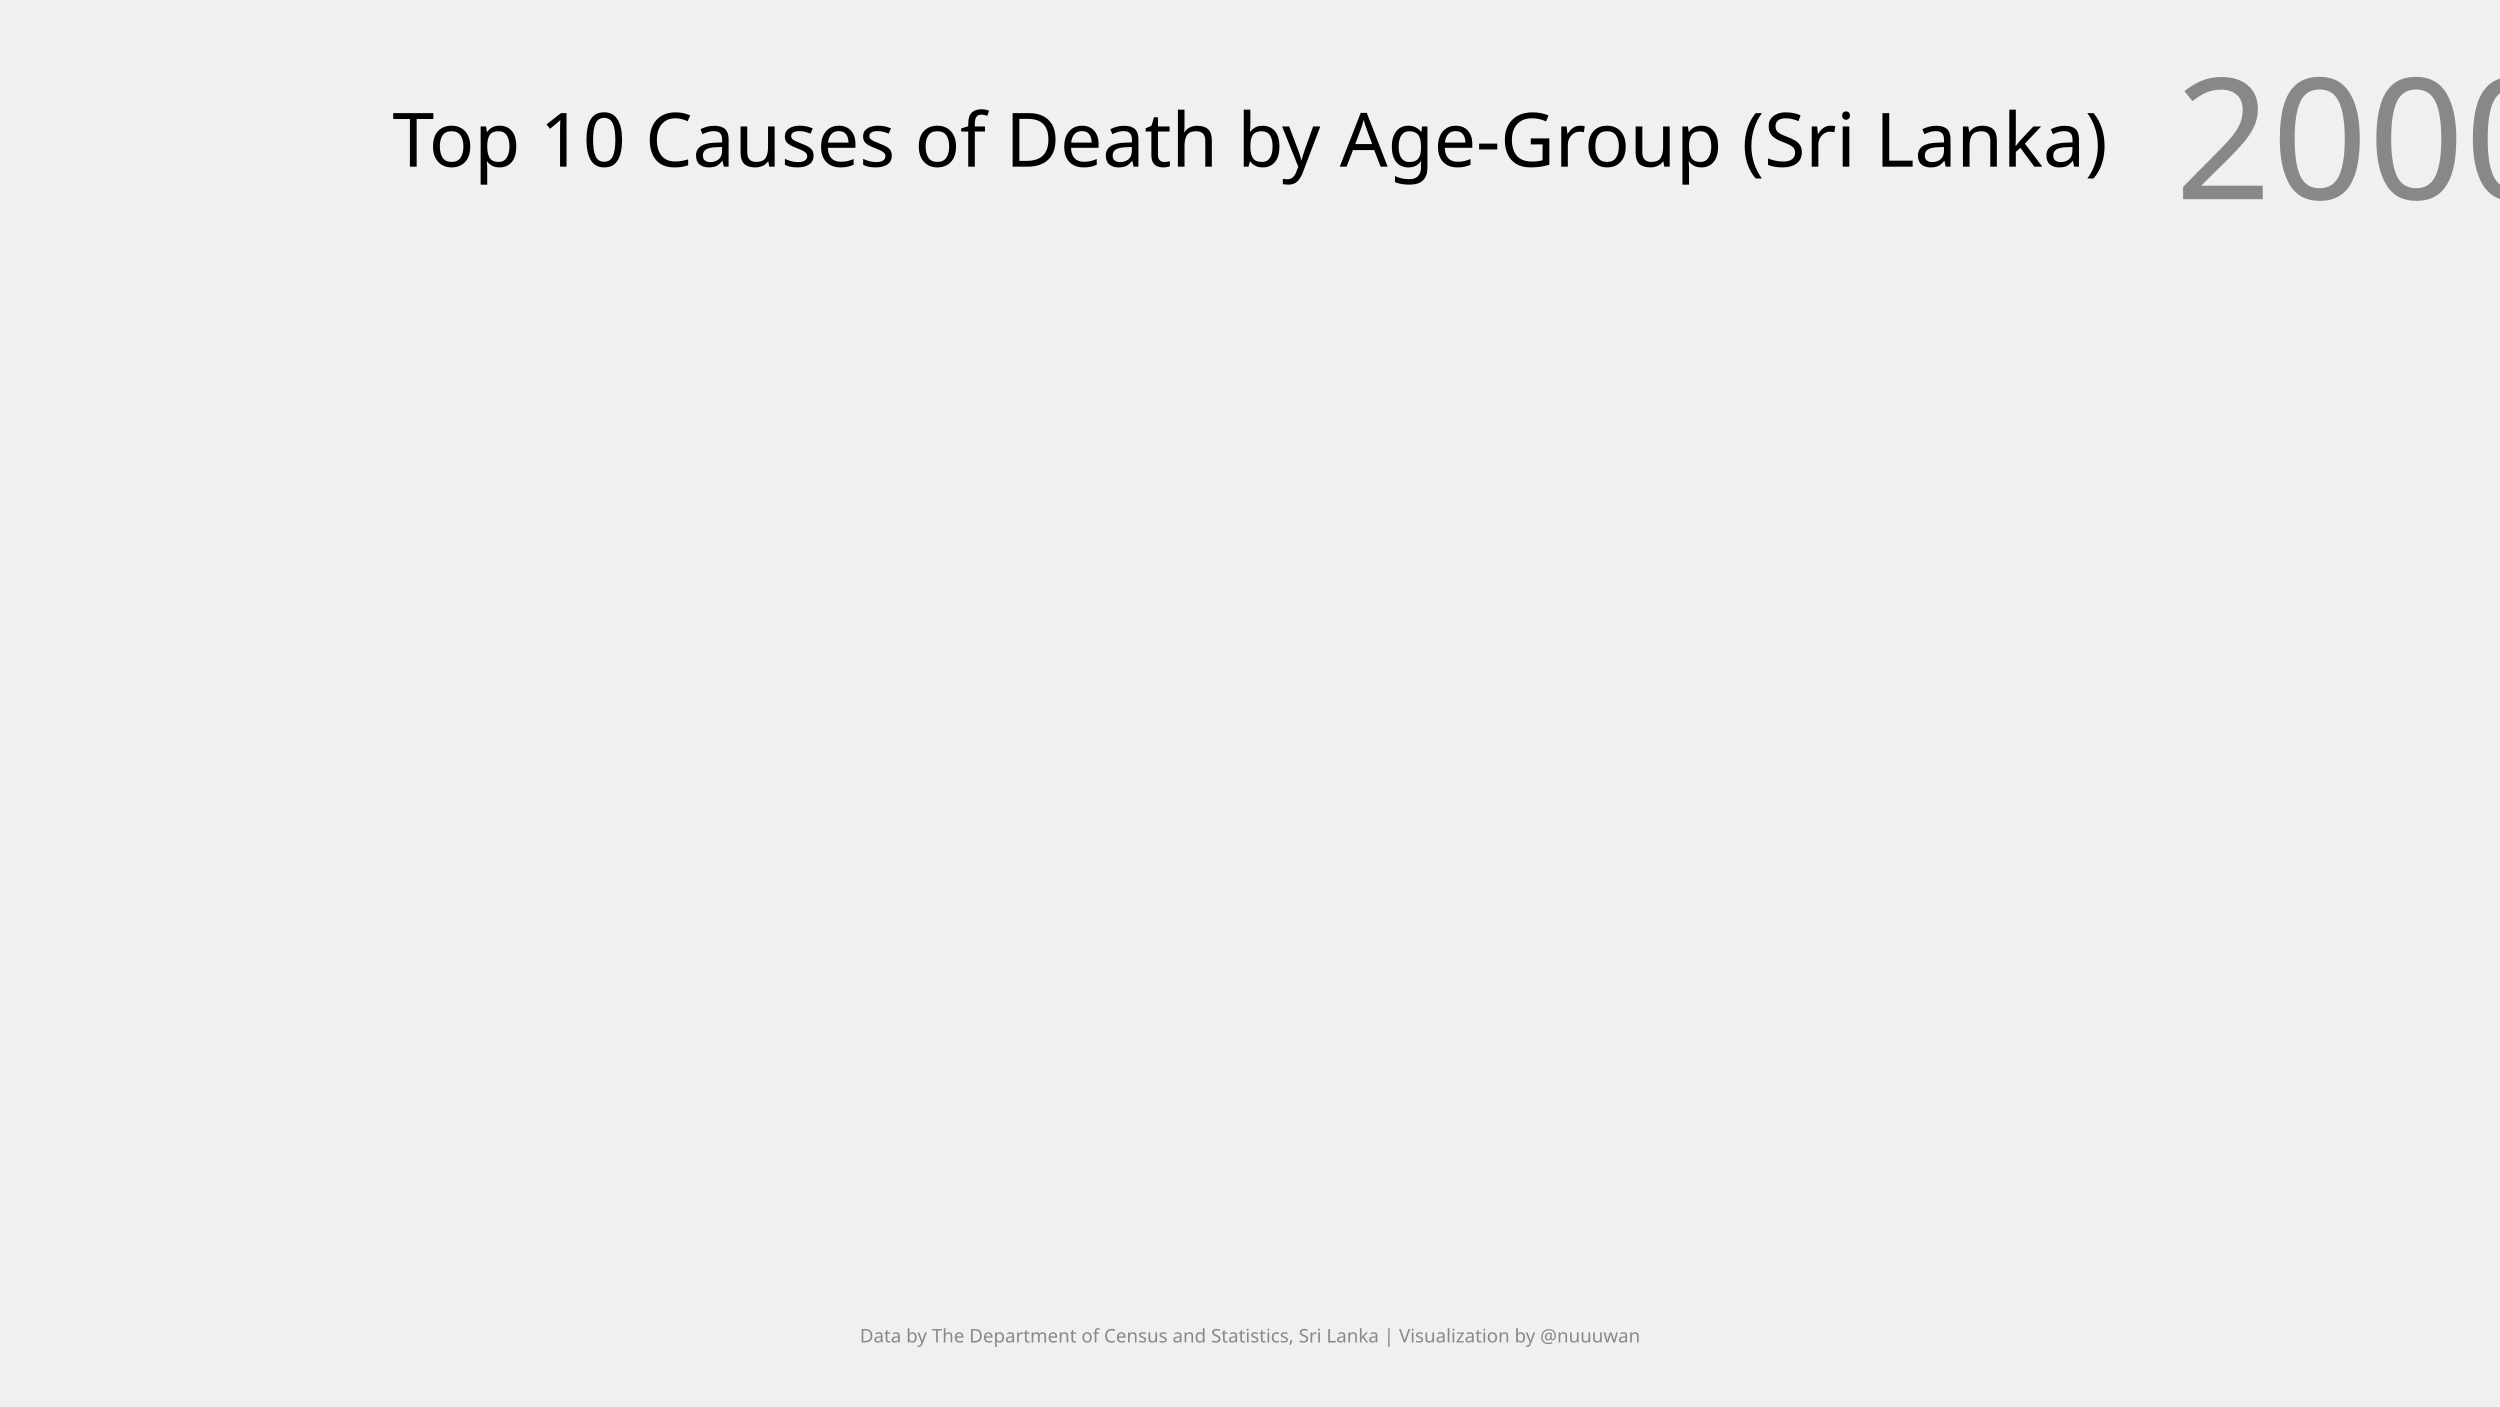
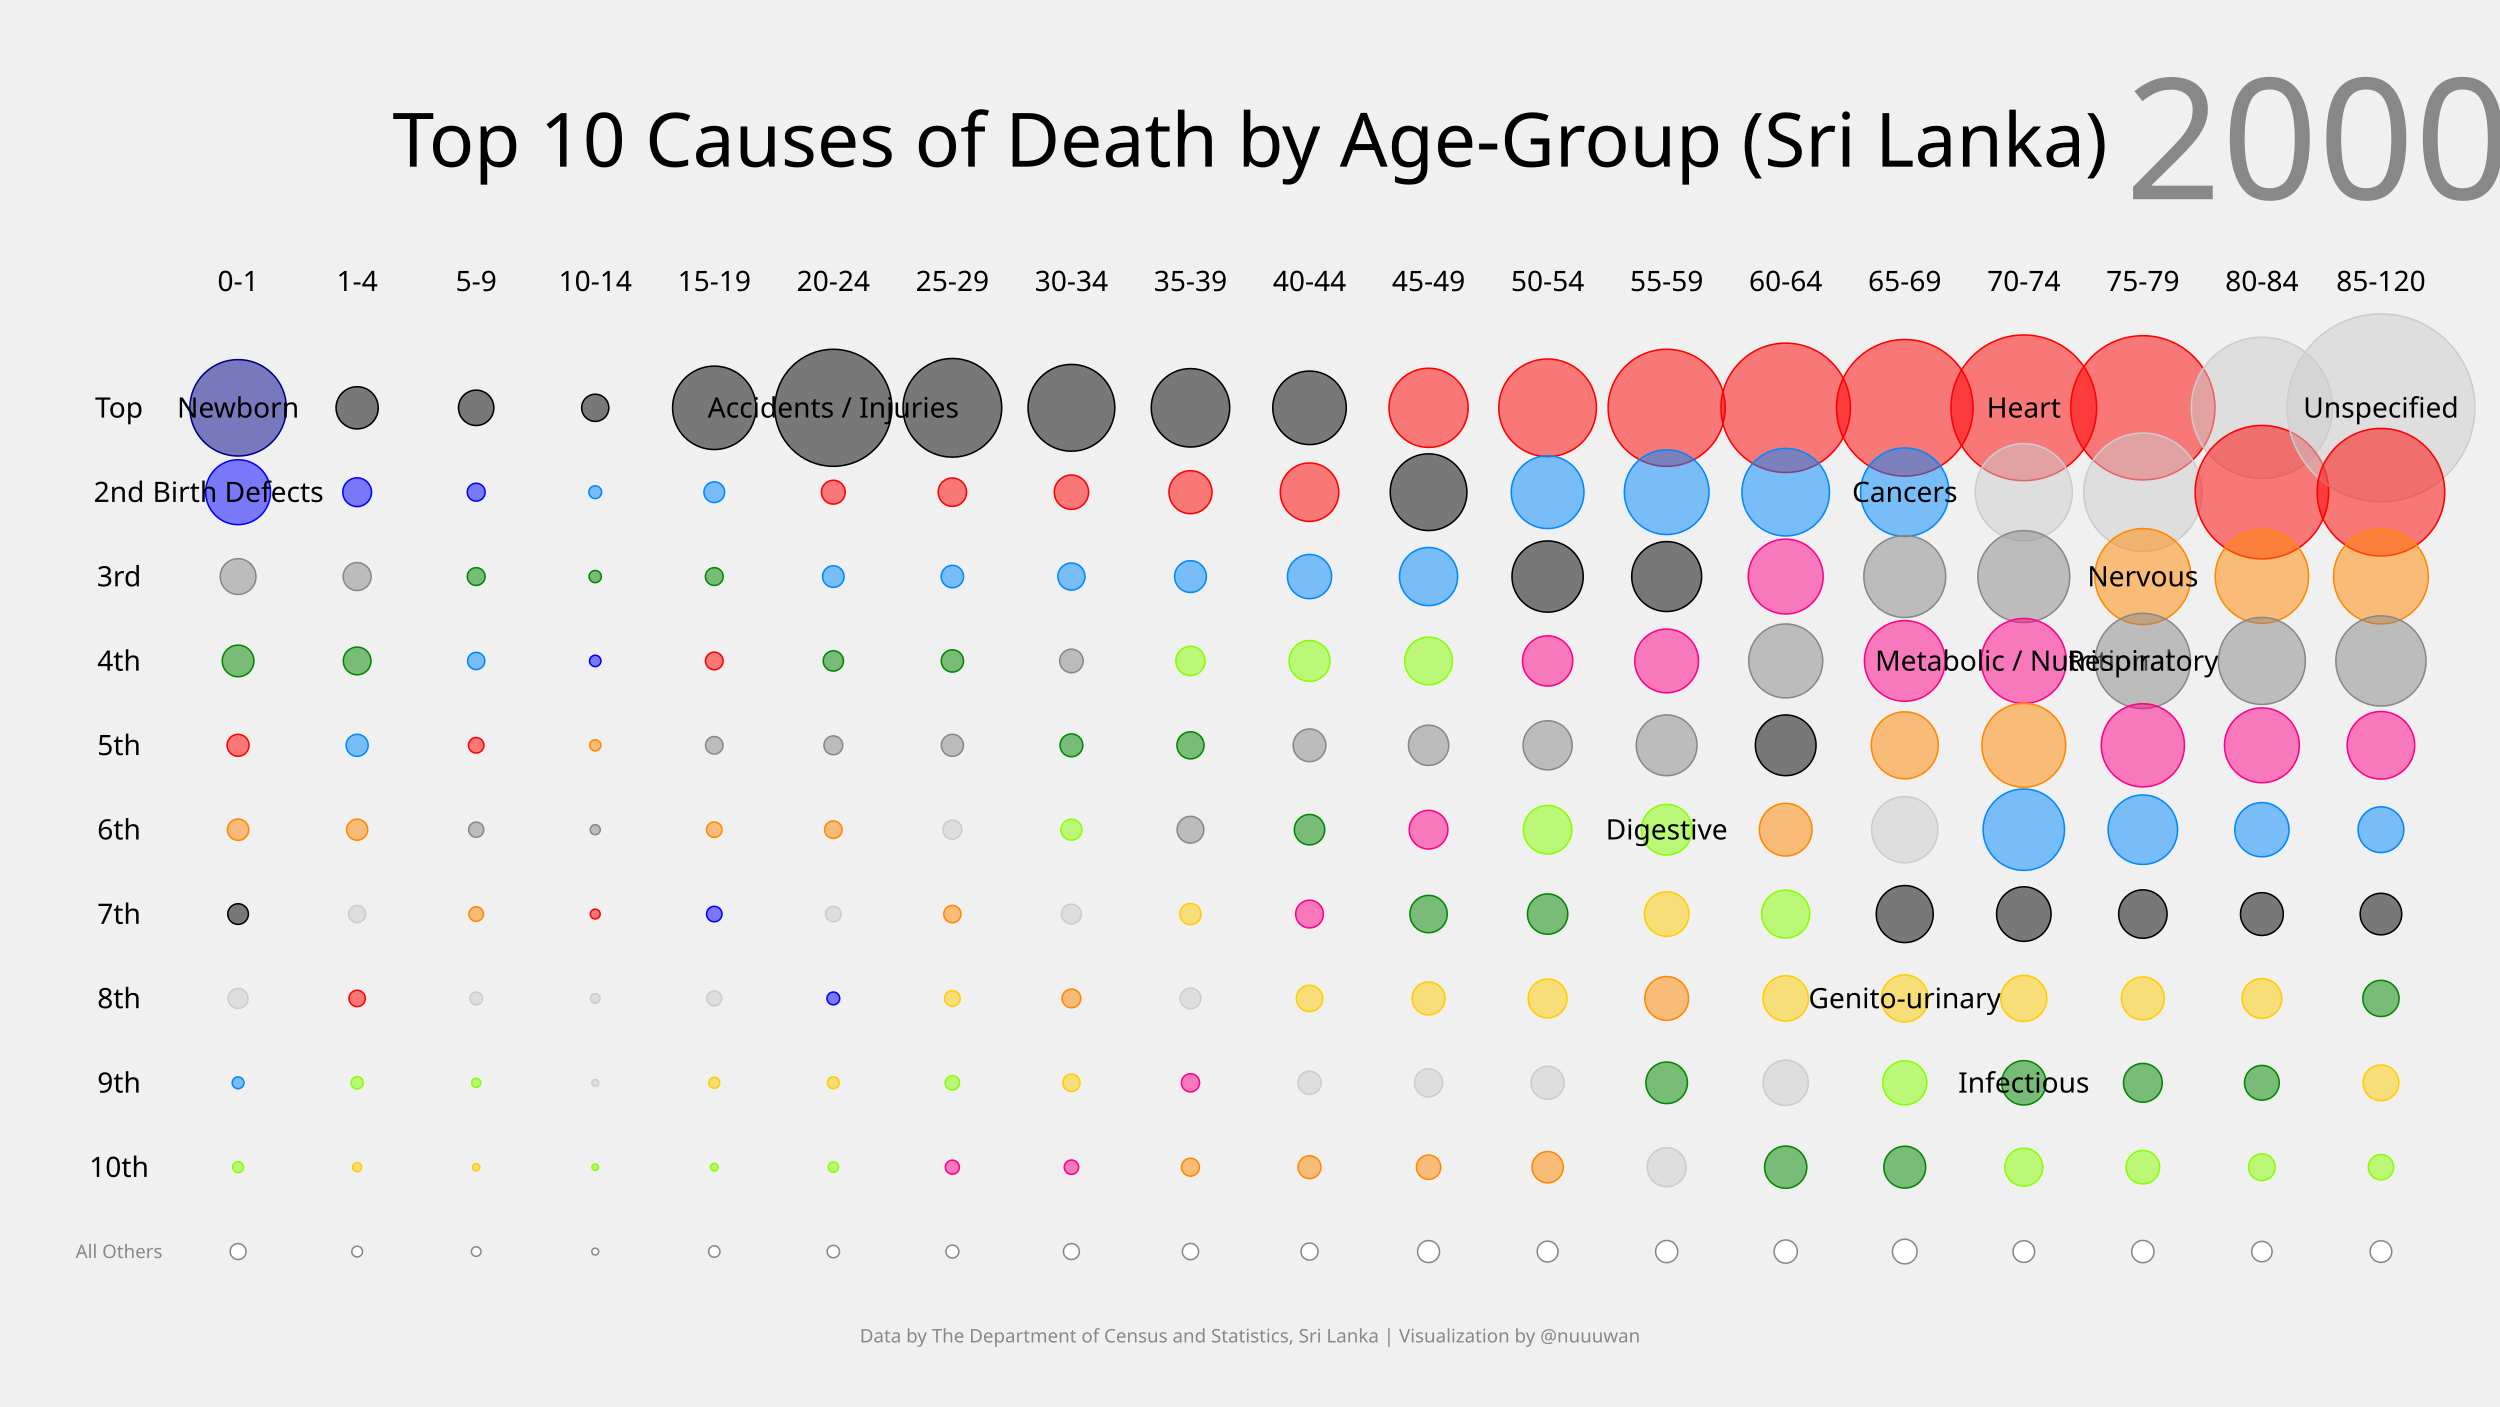
<svg xmlns="http://www.w3.org/2000/svg" width="1600" height="900">
  <g>
    <text x="800.0" y="90" text-anchor="middle" dominant-baseline="middle" font-size="48" font-family="P22 Johnston" fill="black">Top 10 Causes of Death by Age-Group (Sri Lanka)</text>
-     <text x="1392.0" y="90" text-anchor="start" dominant-baseline="middle" font-size="108" font-family="P22 Johnston" fill="#888">2000</text>
+     <text x="1360.0" y="90" text-anchor="start" dominant-baseline="middle" font-size="108" font-family="P22 Johnston" fill="#888">2000</text>
  </g>
-   <g />
+   <g>
+     <g>
+       <text x="152.381" y="180" text-anchor="middle" dominant-baseline="middle" font-size="18.0" font-family="P22 Johnston" fill="black">0-1</text>
+       <text x="76.19" y="261.0" text-anchor="middle" dominant-baseline="middle" font-size="18.0" font-family="P22 Johnston" fill="black">Top</text>
+       <circle cx="152.381" cy="261.0" r="30.864" stroke="#008" fill="#008" fill-opacity="0.5" />
+       <text x="152.381" y="261.0" text-anchor="middle" dominant-baseline="middle" font-size="18.0" font-family="P22 Johnston" fill="black">Newborn</text>
+       <text x="76.19" y="315.0" text-anchor="middle" dominant-baseline="middle" font-size="18.0" font-family="P22 Johnston" fill="black">2nd</text>
+       <circle cx="152.381" cy="315.0" r="20.765" stroke="#00f" fill="#00f" fill-opacity="0.5" />
+       <text x="152.381" y="315.0" text-anchor="middle" dominant-baseline="middle" font-size="18.0" font-family="P22 Johnston" fill="black">Birth Defects</text>
+       <text x="76.19" y="369.0" text-anchor="middle" dominant-baseline="middle" font-size="18.0" font-family="P22 Johnston" fill="black">3rd</text>
+       <circle cx="152.381" cy="369.0" r="11.438" stroke="#888" fill="#888" fill-opacity="0.5" />
+       <text x="76.19" y="423.0" text-anchor="middle" dominant-baseline="middle" font-size="18.0" font-family="P22 Johnston" fill="black">4th</text>
+       <circle cx="152.381" cy="423.0" r="10.12" stroke="#080" fill="#080" fill-opacity="0.5" />
+       <text x="76.19" y="477.0" text-anchor="middle" dominant-baseline="middle" font-size="18.0" font-family="P22 Johnston" fill="black">5th</text>
+       <circle cx="152.381" cy="477.0" r="7.035" stroke="#f00" fill="#f00" fill-opacity="0.5" />
+       <text x="76.19" y="531.0" text-anchor="middle" dominant-baseline="middle" font-size="18.0" font-family="P22 Johnston" fill="black">6th</text>
+       <circle cx="152.381" cy="531.0" r="6.823" stroke="#f80" fill="#f80" fill-opacity="0.5" />
+       <text x="76.19" y="585.0" text-anchor="middle" dominant-baseline="middle" font-size="18.0" font-family="P22 Johnston" fill="black">7th</text>
+       <circle cx="152.381" cy="585.0" r="6.604" stroke="#000" fill="#000" fill-opacity="0.5" />
+       <text x="76.19" y="639.0" text-anchor="middle" dominant-baseline="middle" font-size="18.0" font-family="P22 Johnston" fill="black">8th</text>
+       <circle cx="152.381" cy="639.0" r="6.377" stroke="#ccc" fill="#ccc" fill-opacity="0.5" />
+       <text x="76.19" y="693.0" text-anchor="middle" dominant-baseline="middle" font-size="18.0" font-family="P22 Johnston" fill="black">9th</text>
+       <circle cx="152.381" cy="693.0" r="3.77" stroke="#08f" fill="#08f" fill-opacity="0.5" />
+       <text x="76.19" y="747.0" text-anchor="middle" dominant-baseline="middle" font-size="18.0" font-family="P22 Johnston" fill="black">10th</text>
+       <circle cx="152.381" cy="747.0" r="3.5" stroke="#8f0" fill="#8f0" fill-opacity="0.5" />
+       <circle cx="152.381" cy="801.0" r="5.096" stroke="#888" fill="#fff" />
+       <text x="76.19" y="801.0" text-anchor="middle" dominant-baseline="middle" font-size="12" font-family="P22 Johnston" fill="#888">All Others</text>
+     </g>
+     <g>
+       <text x="228.571" y="180" text-anchor="middle" dominant-baseline="middle" font-size="18.0" font-family="P22 Johnston" fill="black">1-4</text>
+       <circle cx="228.571" cy="261.0" r="13.501" stroke="#000" fill="#000" fill-opacity="0.5" />
+       <circle cx="228.571" cy="315.0" r="9.207" stroke="#00f" fill="#00f" fill-opacity="0.5" />
+       <circle cx="228.571" cy="369.0" r="8.964" stroke="#888" fill="#888" fill-opacity="0.5" />
+       <circle cx="228.571" cy="423.0" r="8.882" stroke="#080" fill="#080" fill-opacity="0.5" />
+       <circle cx="228.571" cy="477.0" r="7.07" stroke="#08f" fill="#08f" fill-opacity="0.5" />
+       <circle cx="228.571" cy="531.0" r="6.751" stroke="#f80" fill="#f80" fill-opacity="0.5" />
+       <circle cx="228.571" cy="585.0" r="5.467" stroke="#ccc" fill="#ccc" fill-opacity="0.5" />
+       <circle cx="228.571" cy="639.0" r="5.238" stroke="#f00" fill="#f00" fill-opacity="0.5" />
+       <circle cx="228.571" cy="693.0" r="3.897" stroke="#8f0" fill="#8f0" fill-opacity="0.5" />
+       <circle cx="228.571" cy="747.0" r="2.886" stroke="#fc0" fill="#fc0" fill-opacity="0.5" />
+       <circle cx="228.571" cy="801.0" r="3.429" stroke="#888" fill="#fff" />
+     </g>
+     <g>
+       <text x="304.762" y="180" text-anchor="middle" dominant-baseline="middle" font-size="18.0" font-family="P22 Johnston" fill="black">5-9</text>
+       <circle cx="304.762" cy="261.0" r="11.309" stroke="#000" fill="#000" fill-opacity="0.5" />
+       <circle cx="304.762" cy="315.0" r="5.73" stroke="#00f" fill="#00f" fill-opacity="0.5" />
+       <circle cx="304.762" cy="369.0" r="5.687" stroke="#080" fill="#080" fill-opacity="0.5" />
+       <circle cx="304.762" cy="423.0" r="5.512" stroke="#08f" fill="#08f" fill-opacity="0.5" />
+       <circle cx="304.762" cy="477.0" r="4.95" stroke="#f00" fill="#f00" fill-opacity="0.5" />
+       <circle cx="304.762" cy="531.0" r="4.85" stroke="#888" fill="#888" fill-opacity="0.5" />
+       <circle cx="304.762" cy="585.0" r="4.643" stroke="#f80" fill="#f80" fill-opacity="0.5" />
+       <circle cx="304.762" cy="639.0" r="4.082" stroke="#ccc" fill="#ccc" fill-opacity="0.5" />
+       <circle cx="304.762" cy="693.0" r="2.886" stroke="#8f0" fill="#8f0" fill-opacity="0.5" />
+       <circle cx="304.762" cy="747.0" r="2.322" stroke="#fc0" fill="#fc0" fill-opacity="0.5" />
+       <circle cx="304.762" cy="801.0" r="3.051" stroke="#888" fill="#fff" />
+     </g>
+     <g>
+       <text x="380.952" y="180" text-anchor="middle" dominant-baseline="middle" font-size="18.0" font-family="P22 Johnston" fill="black">10-14</text>
+       <circle cx="380.952" cy="261.0" r="8.715" stroke="#000" fill="#000" fill-opacity="0.5" />
+       <circle cx="380.952" cy="315.0" r="4.082" stroke="#08f" fill="#08f" fill-opacity="0.5" />
+       <circle cx="380.952" cy="369.0" r="3.897" stroke="#080" fill="#080" fill-opacity="0.5" />
+       <circle cx="380.952" cy="423.0" r="3.637" stroke="#00f" fill="#00f" fill-opacity="0.5" />
+       <circle cx="380.952" cy="477.0" r="3.569" stroke="#f80" fill="#f80" fill-opacity="0.5" />
+       <circle cx="380.952" cy="531.0" r="3.208" stroke="#888" fill="#888" fill-opacity="0.5" />
+       <circle cx="380.952" cy="585.0" r="3.13" stroke="#f00" fill="#f00" fill-opacity="0.5" />
+       <circle cx="380.952" cy="639.0" r="3.051" stroke="#ccc" fill="#ccc" fill-opacity="0.5" />
+       <circle cx="380.952" cy="693.0" r="2.214" stroke="#cccccc" fill="#cccccc" fill-opacity="0.5" />
+       <circle cx="380.952" cy="747.0" r="2.1" stroke="#8f0" fill="#8f0" fill-opacity="0.5" />
+       <circle cx="380.952" cy="801.0" r="2.214" stroke="#888" fill="#fff" />
+     </g>
+     <g>
+       <text x="457.143" y="180" text-anchor="middle" dominant-baseline="middle" font-size="18.0" font-family="P22 Johnston" fill="black">15-19</text>
+       <circle cx="457.143" cy="261.0" r="26.701" stroke="#000" fill="#000" fill-opacity="0.5" />
+       <circle cx="457.143" cy="315.0" r="6.641" stroke="#08f" fill="#08f" fill-opacity="0.5" />
+       <circle cx="457.143" cy="369.0" r="5.687" stroke="#080" fill="#080" fill-opacity="0.5" />
+       <circle cx="457.143" cy="423.0" r="5.644" stroke="#f00" fill="#f00" fill-opacity="0.5" />
+       <circle cx="457.143" cy="477.0" r="5.6" stroke="#888" fill="#888" fill-opacity="0.5" />
+       <circle cx="457.143" cy="531.0" r="4.95" stroke="#f80" fill="#f80" fill-opacity="0.5" />
+       <circle cx="457.143" cy="585.0" r="4.95" stroke="#00f" fill="#00f" fill-opacity="0.5" />
+       <circle cx="457.143" cy="639.0" r="4.748" stroke="#ccc" fill="#ccc" fill-opacity="0.5" />
+       <circle cx="457.143" cy="693.0" r="3.5" stroke="#fc0" fill="#fc0" fill-opacity="0.5" />
+       <circle cx="457.143" cy="747.0" r="2.425" stroke="#8f0" fill="#8f0" fill-opacity="0.5" />
+       <circle cx="457.143" cy="801.0" r="3.637" stroke="#888" fill="#fff" />
+     </g>
+     <g>
+       <text x="533.333" y="180" text-anchor="middle" dominant-baseline="middle" font-size="18.0" font-family="P22 Johnston" fill="black">20-24</text>
+       <circle cx="533.333" cy="261.0" r="37.448" stroke="#000" fill="#000" fill-opacity="0.5" />
+       <text x="533.333" y="261.0" text-anchor="middle" dominant-baseline="middle" font-size="18.0" font-family="P22 Johnston" fill="black">Accidents / Injuries</text>
+       <circle cx="533.333" cy="315.0" r="7.636" stroke="#f00" fill="#f00" fill-opacity="0.5" />
+       <circle cx="533.333" cy="369.0" r="6.894" stroke="#08f" fill="#08f" fill-opacity="0.5" />
+       <circle cx="533.333" cy="423.0" r="6.492" stroke="#080" fill="#080" fill-opacity="0.5" />
+       <circle cx="533.333" cy="477.0" r="6.022" stroke="#888" fill="#888" fill-opacity="0.5" />
+       <circle cx="533.333" cy="531.0" r="5.6" stroke="#f80" fill="#f80" fill-opacity="0.5" />
+       <circle cx="533.333" cy="585.0" r="4.95" stroke="#ccc" fill="#ccc" fill-opacity="0.5" />
+       <circle cx="533.333" cy="639.0" r="4.082" stroke="#00f" fill="#00f" fill-opacity="0.5" />
+       <circle cx="533.333" cy="693.0" r="3.77" stroke="#fc0" fill="#fc0" fill-opacity="0.5" />
+       <circle cx="533.333" cy="747.0" r="3.283" stroke="#8f0" fill="#8f0" fill-opacity="0.5" />
+       <circle cx="533.333" cy="801.0" r="3.96" stroke="#888" fill="#fff" />
+     </g>
+     <g>
+       <text x="609.524" y="180" text-anchor="middle" dominant-baseline="middle" font-size="18.0" font-family="P22 Johnston" fill="black">25-29</text>
+       <circle cx="609.524" cy="261.0" r="31.578" stroke="#000" fill="#000" fill-opacity="0.5" />
+       <circle cx="609.524" cy="315.0" r="9.1" stroke="#f00" fill="#f00" fill-opacity="0.5" />
+       <circle cx="609.524" cy="369.0" r="7.173" stroke="#08f" fill="#08f" fill-opacity="0.5" />
+       <circle cx="609.524" cy="423.0" r="7.139" stroke="#080" fill="#080" fill-opacity="0.5" />
+       <circle cx="609.524" cy="477.0" r="7.07" stroke="#888" fill="#888" fill-opacity="0.5" />
+       <circle cx="609.524" cy="531.0" r="6.062" stroke="#ccc" fill="#ccc" fill-opacity="0.5" />
+       <circle cx="609.524" cy="585.0" r="5.512" stroke="#f80" fill="#f80" fill-opacity="0.5" />
+       <circle cx="609.524" cy="639.0" r="4.999" stroke="#fc0" fill="#fc0" fill-opacity="0.5" />
+       <circle cx="609.524" cy="693.0" r="4.59" stroke="#8f0" fill="#8f0" fill-opacity="0.5" />
+       <circle cx="609.524" cy="747.0" r="4.482" stroke="#f08" fill="#f08" fill-opacity="0.5" />
+       <circle cx="609.524" cy="801.0" r="4.141" stroke="#888" fill="#fff" />
+     </g>
+     <g>
+       <text x="685.714" y="180" text-anchor="middle" dominant-baseline="middle" font-size="18.0" font-family="P22 Johnston" fill="black">30-34</text>
+       <circle cx="685.714" cy="261.0" r="27.772" stroke="#000" fill="#000" fill-opacity="0.5" />
+       <circle cx="685.714" cy="315.0" r="10.979" stroke="#f00" fill="#f00" fill-opacity="0.5" />
+       <circle cx="685.714" cy="369.0" r="8.687" stroke="#08f" fill="#08f" fill-opacity="0.5" />
+       <circle cx="685.714" cy="423.0" r="7.539" stroke="#888" fill="#888" fill-opacity="0.5" />
+       <circle cx="685.714" cy="477.0" r="7.308" stroke="#080" fill="#080" fill-opacity="0.5" />
+       <circle cx="685.714" cy="531.0" r="6.714" stroke="#8f0" fill="#8f0" fill-opacity="0.5" />
+       <circle cx="685.714" cy="585.0" r="6.339" stroke="#ccc" fill="#ccc" fill-opacity="0.5" />
+       <circle cx="685.714" cy="639.0" r="5.981" stroke="#f80" fill="#f80" fill-opacity="0.5" />
+       <circle cx="685.714" cy="693.0" r="5.512" stroke="#fc0" fill="#fc0" fill-opacity="0.5" />
+       <circle cx="685.714" cy="747.0" r="4.59" stroke="#f08" fill="#f08" fill-opacity="0.5" />
+       <circle cx="685.714" cy="801.0" r="5.096" stroke="#888" fill="#fff" />
+     </g>
+     <g>
+       <text x="761.905" y="180" text-anchor="middle" dominant-baseline="middle" font-size="18.0" font-family="P22 Johnston" fill="black">35-39</text>
+       <circle cx="761.905" cy="261.0" r="25.103" stroke="#000" fill="#000" fill-opacity="0.5" />
+       <circle cx="761.905" cy="315.0" r="13.753" stroke="#f00" fill="#f00" fill-opacity="0.5" />
+       <circle cx="761.905" cy="369.0" r="10.168" stroke="#08f" fill="#08f" fill-opacity="0.5" />
+       <circle cx="761.905" cy="423.0" r="9.365" stroke="#8f0" fill="#8f0" fill-opacity="0.5" />
+       <circle cx="761.905" cy="477.0" r="8.687" stroke="#080" fill="#080" fill-opacity="0.5" />
+       <circle cx="761.905" cy="531.0" r="8.573" stroke="#888" fill="#888" fill-opacity="0.5" />
+       <circle cx="761.905" cy="585.0" r="6.787" stroke="#fc0" fill="#fc0" fill-opacity="0.5" />
+       <circle cx="761.905" cy="639.0" r="6.641" stroke="#ccc" fill="#ccc" fill-opacity="0.5" />
+       <circle cx="761.905" cy="693.0" r="5.815" stroke="#f08" fill="#f08" fill-opacity="0.5" />
+       <circle cx="761.905" cy="747.0" r="5.73" stroke="#f80" fill="#f80" fill-opacity="0.5" />
+       <circle cx="761.905" cy="801.0" r="5.191" stroke="#888" fill="#fff" />
+     </g>
+     <g>
+       <text x="838.095" y="180" text-anchor="middle" dominant-baseline="middle" font-size="18.0" font-family="P22 Johnston" fill="black">40-44</text>
+       <circle cx="838.095" cy="261.0" r="23.531" stroke="#000" fill="#000" fill-opacity="0.5" />
+       <circle cx="838.095" cy="315.0" r="18.705" stroke="#f00" fill="#f00" fill-opacity="0.5" />
+       <circle cx="838.095" cy="369.0" r="14.139" stroke="#08f" fill="#08f" fill-opacity="0.5" />
+       <circle cx="838.095" cy="423.0" r="13.077" stroke="#8f0" fill="#8f0" fill-opacity="0.5" />
+       <circle cx="838.095" cy="477.0" r="10.453" stroke="#888" fill="#888" fill-opacity="0.5" />
+       <circle cx="838.095" cy="531.0" r="9.725" stroke="#080" fill="#080" fill-opacity="0.5" />
+       <circle cx="838.095" cy="585.0" r="8.882" stroke="#f08" fill="#f08" fill-opacity="0.5" />
+       <circle cx="838.095" cy="639.0" r="8.429" stroke="#fc0" fill="#fc0" fill-opacity="0.5" />
+       <circle cx="838.095" cy="693.0" r="7.441" stroke="#ccc" fill="#ccc" fill-opacity="0.5" />
+       <circle cx="838.095" cy="747.0" r="7.308" stroke="#f80" fill="#f80" fill-opacity="0.5" />
+       <circle cx="838.095" cy="801.0" r="5.467" stroke="#888" fill="#fff" />
+     </g>
+     <g>
+       <text x="914.286" y="180" text-anchor="middle" dominant-baseline="middle" font-size="18.0" font-family="P22 Johnston" fill="black">45-49</text>
+       <circle cx="914.286" cy="261.0" r="25.326" stroke="#f00" fill="#f00" fill-opacity="0.5" />
+       <circle cx="914.286" cy="315.0" r="24.55" stroke="#000" fill="#000" fill-opacity="0.5" />
+       <circle cx="914.286" cy="369.0" r="18.613" stroke="#08f" fill="#08f" fill-opacity="0.5" />
+       <circle cx="914.286" cy="423.0" r="15.288" stroke="#8f0" fill="#8f0" fill-opacity="0.5" />
+       <circle cx="914.286" cy="477.0" r="12.888" stroke="#888" fill="#888" fill-opacity="0.5" />
+       <circle cx="914.286" cy="531.0" r="12.364" stroke="#f08" fill="#f08" fill-opacity="0.5" />
+       <circle cx="914.286" cy="585.0" r="11.941" stroke="#080" fill="#080" fill-opacity="0.5" />
+       <circle cx="914.286" cy="639.0" r="10.547" stroke="#fc0" fill="#fc0" fill-opacity="0.5" />
+       <circle cx="914.286" cy="693.0" r="8.992" stroke="#ccc" fill="#ccc" fill-opacity="0.5" />
+       <circle cx="914.286" cy="747.0" r="7.795" stroke="#f80" fill="#f80" fill-opacity="0.5" />
+       <circle cx="914.286" cy="801.0" r="7.035" stroke="#888" fill="#fff" />
+     </g>
+     <g>
+       <text x="990.476" y="180" text-anchor="middle" dominant-baseline="middle" font-size="18.0" font-family="P22 Johnston" fill="black">50-54</text>
+       <circle cx="990.476" cy="261.0" r="31.258" stroke="#f00" fill="#f00" fill-opacity="0.5" />
+       <circle cx="990.476" cy="315.0" r="23.28" stroke="#08f" fill="#08f" fill-opacity="0.5" />
+       <circle cx="990.476" cy="369.0" r="22.801" stroke="#000" fill="#000" fill-opacity="0.5" />
+       <circle cx="990.476" cy="423.0" r="16.085" stroke="#f08" fill="#f08" fill-opacity="0.5" />
+       <circle cx="990.476" cy="477.0" r="15.715" stroke="#888" fill="#888" fill-opacity="0.5" />
+       <circle cx="990.476" cy="531.0" r="15.511" stroke="#8f0" fill="#8f0" fill-opacity="0.5" />
+       <circle cx="990.476" cy="585.0" r="12.907" stroke="#080" fill="#080" fill-opacity="0.5" />
+       <circle cx="990.476" cy="639.0" r="12.443" stroke="#fc0" fill="#fc0" fill-opacity="0.5" />
+       <circle cx="990.476" cy="693.0" r="10.57" stroke="#ccc" fill="#ccc" fill-opacity="0.5" />
+       <circle cx="990.476" cy="747.0" r="9.998" stroke="#f80" fill="#f80" fill-opacity="0.5" />
+       <circle cx="990.476" cy="801.0" r="6.678" stroke="#888" fill="#fff" />
+     </g>
+     <g>
+       <text x="1066.667" y="180" text-anchor="middle" dominant-baseline="middle" font-size="18.0" font-family="P22 Johnston" fill="black">55-59</text>
+       <circle cx="1066.667" cy="261.0" r="37.475" stroke="#f00" fill="#f00" fill-opacity="0.5" />
+       <circle cx="1066.667" cy="315.0" r="27.102" stroke="#08f" fill="#08f" fill-opacity="0.5" />
+       <circle cx="1066.667" cy="369.0" r="22.378" stroke="#000" fill="#000" fill-opacity="0.5" />
+       <circle cx="1066.667" cy="423.0" r="20.396" stroke="#f08" fill="#f08" fill-opacity="0.5" />
+       <circle cx="1066.667" cy="477.0" r="19.449" stroke="#888" fill="#888" fill-opacity="0.5" />
+       <circle cx="1066.667" cy="531.0" r="16.221" stroke="#8f0" fill="#8f0" fill-opacity="0.5" />
+       <text x="1066.667" y="531.0" text-anchor="middle" dominant-baseline="middle" font-size="18.0" font-family="P22 Johnston" fill="black">Digestive</text>
+       <circle cx="1066.667" cy="585.0" r="14.243" stroke="#fc0" fill="#fc0" fill-opacity="0.5" />
+       <circle cx="1066.667" cy="639.0" r="14.017" stroke="#f80" fill="#f80" fill-opacity="0.5" />
+       <circle cx="1066.667" cy="693.0" r="13.3" stroke="#080" fill="#080" fill-opacity="0.5" />
+       <circle cx="1066.667" cy="747.0" r="12.483" stroke="#ccc" fill="#ccc" fill-opacity="0.5" />
+       <circle cx="1066.667" cy="801.0" r="7.104" stroke="#888" fill="#fff" />
+     </g>
+     <g>
+       <text x="1142.857" y="180" text-anchor="middle" dominant-baseline="middle" font-size="18.0" font-family="P22 Johnston" fill="black">60-64</text>
+       <circle cx="1142.857" cy="261.0" r="41.389" stroke="#f00" fill="#f00" fill-opacity="0.5" />
+       <circle cx="1142.857" cy="315.0" r="28.017" stroke="#08f" fill="#08f" fill-opacity="0.5" />
+       <circle cx="1142.857" cy="369.0" r="23.964" stroke="#f08" fill="#f08" fill-opacity="0.5" />
+       <circle cx="1142.857" cy="423.0" r="23.676" stroke="#888" fill="#888" fill-opacity="0.5" />
+       <circle cx="1142.857" cy="477.0" r="19.424" stroke="#000" fill="#000" fill-opacity="0.5" />
+       <circle cx="1142.857" cy="531.0" r="16.858" stroke="#f80" fill="#f80" fill-opacity="0.5" />
+       <circle cx="1142.857" cy="585.0" r="15.352" stroke="#8f0" fill="#8f0" fill-opacity="0.5" />
+       <circle cx="1142.857" cy="639.0" r="14.532" stroke="#fc0" fill="#fc0" fill-opacity="0.5" />
+       <circle cx="1142.857" cy="693.0" r="14.482" stroke="#ccc" fill="#ccc" fill-opacity="0.5" />
+       <circle cx="1142.857" cy="747.0" r="13.501" stroke="#080" fill="#080" fill-opacity="0.5" />
+       <circle cx="1142.857" cy="801.0" r="7.441" stroke="#888" fill="#fff" />
+     </g>
+     <g>
+       <text x="1219.048" y="180" text-anchor="middle" dominant-baseline="middle" font-size="18.0" font-family="P22 Johnston" fill="black">65-69</text>
+       <circle cx="1219.048" cy="261.0" r="43.693" stroke="#f00" fill="#f00" fill-opacity="0.5" />
+       <circle cx="1219.048" cy="315.0" r="28.322" stroke="#08f" fill="#08f" fill-opacity="0.5" />
+       <text x="1219.048" y="315.0" text-anchor="middle" dominant-baseline="middle" font-size="18.0" font-family="P22 Johnston" fill="black">Cancers</text>
+       <circle cx="1219.048" cy="369.0" r="26.21" stroke="#888" fill="#888" fill-opacity="0.5" />
+       <circle cx="1219.048" cy="423.0" r="25.824" stroke="#f08" fill="#f08" fill-opacity="0.5" />
+       <circle cx="1219.048" cy="477.0" r="21.427" stroke="#f80" fill="#f80" fill-opacity="0.5" />
+       <circle cx="1219.048" cy="531.0" r="21.197" stroke="#ccc" fill="#ccc" fill-opacity="0.5" />
+       <circle cx="1219.048" cy="585.0" r="18.24" stroke="#000" fill="#000" fill-opacity="0.5" />
+       <circle cx="1219.048" cy="639.0" r="15.046" stroke="#fc0" fill="#fc0" fill-opacity="0.5" />
+       <text x="1219.048" y="639.0" text-anchor="middle" dominant-baseline="middle" font-size="18.0" font-family="P22 Johnston" fill="black">Genito-urinary</text>
+       <circle cx="1219.048" cy="693.0" r="14.105" stroke="#8f0" fill="#8f0" fill-opacity="0.5" />
+       <circle cx="1219.048" cy="747.0" r="13.392" stroke="#080" fill="#080" fill-opacity="0.5" />
+       <circle cx="1219.048" cy="801.0" r="7.889" stroke="#888" fill="#fff" />
+     </g>
+     <g>
+       <text x="1295.238" y="180" text-anchor="middle" dominant-baseline="middle" font-size="18.0" font-family="P22 Johnston" fill="black">70-74</text>
+       <circle cx="1295.238" cy="261.0" r="46.612" stroke="#f00" fill="#f00" fill-opacity="0.5" />
+       <text x="1295.238" y="261.0" text-anchor="middle" dominant-baseline="middle" font-size="18.0" font-family="P22 Johnston" fill="black">Heart</text>
+       <circle cx="1295.238" cy="315.0" r="31.093" stroke="#ccc" fill="#ccc" fill-opacity="0.5" />
+       <circle cx="1295.238" cy="369.0" r="29.417" stroke="#888" fill="#888" fill-opacity="0.5" />
+       <circle cx="1295.238" cy="423.0" r="27.183" stroke="#f08" fill="#f08" fill-opacity="0.5" />
+       <text x="1295.238" y="423.0" text-anchor="middle" dominant-baseline="middle" font-size="18.0" font-family="P22 Johnston" fill="black">Metabolic / Nutritional</text>
+       <circle cx="1295.238" cy="477.0" r="26.82" stroke="#f80" fill="#f80" fill-opacity="0.5" />
+       <circle cx="1295.238" cy="531.0" r="26.051" stroke="#08f" fill="#08f" fill-opacity="0.5" />
+       <circle cx="1295.238" cy="585.0" r="17.444" stroke="#000" fill="#000" fill-opacity="0.5" />
+       <circle cx="1295.238" cy="639.0" r="14.717" stroke="#fc0" fill="#fc0" fill-opacity="0.5" />
+       <circle cx="1295.238" cy="693.0" r="14.191" stroke="#080" fill="#080" fill-opacity="0.5" />
+       <text x="1295.238" y="693.0" text-anchor="middle" dominant-baseline="middle" font-size="18.0" font-family="P22 Johnston" fill="black">Infectious</text>
+       <circle cx="1295.238" cy="747.0" r="12.124" stroke="#8f0" fill="#8f0" fill-opacity="0.5" />
+       <circle cx="1295.238" cy="801.0" r="6.93" stroke="#888" fill="#fff" />
+     </g>
+     <g>
+       <text x="1371.429" y="180" text-anchor="middle" dominant-baseline="middle" font-size="18.0" font-family="P22 Johnston" fill="black">75-79</text>
+       <circle cx="1371.429" cy="261.0" r="46.147" stroke="#f00" fill="#f00" fill-opacity="0.5" />
+       <circle cx="1371.429" cy="315.0" r="37.845" stroke="#ccc" fill="#ccc" fill-opacity="0.5" />
+       <circle cx="1371.429" cy="369.0" r="30.736" stroke="#f80" fill="#f80" fill-opacity="0.5" />
+       <text x="1371.429" y="369.0" text-anchor="middle" dominant-baseline="middle" font-size="18.0" font-family="P22 Johnston" fill="black">Nervous</text>
+       <circle cx="1371.429" cy="423.0" r="30.472" stroke="#888" fill="#888" fill-opacity="0.5" />
+       <text x="1371.429" y="423.0" text-anchor="middle" dominant-baseline="middle" font-size="18.0" font-family="P22 Johnston" fill="black">Respiratory</text>
+       <circle cx="1371.429" cy="477.0" r="26.618" stroke="#f08" fill="#f08" fill-opacity="0.5" />
+       <circle cx="1371.429" cy="531.0" r="22.235" stroke="#08f" fill="#08f" fill-opacity="0.5" />
+       <circle cx="1371.429" cy="585.0" r="15.495" stroke="#000" fill="#000" fill-opacity="0.5" />
+       <circle cx="1371.429" cy="639.0" r="13.735" stroke="#fc0" fill="#fc0" fill-opacity="0.5" />
+       <circle cx="1371.429" cy="693.0" r="12.404" stroke="#080" fill="#080" fill-opacity="0.5" />
+       <circle cx="1371.429" cy="747.0" r="10.708" stroke="#8f0" fill="#8f0" fill-opacity="0.5" />
+       <circle cx="1371.429" cy="801.0" r="7.139" stroke="#888" fill="#fff" />
+     </g>
+     <g>
+       <text x="1447.619" y="180" text-anchor="middle" dominant-baseline="middle" font-size="18.0" font-family="P22 Johnston" fill="black">80-84</text>
+       <circle cx="1447.619" cy="261.0" r="45.149" stroke="#ccc" fill="#ccc" fill-opacity="0.5" />
+       <circle cx="1447.619" cy="315.0" r="42.706" stroke="#f00" fill="#f00" fill-opacity="0.5" />
+       <circle cx="1447.619" cy="369.0" r="29.888" stroke="#f80" fill="#f80" fill-opacity="0.5" />
+       <circle cx="1447.619" cy="423.0" r="27.842" stroke="#888" fill="#888" fill-opacity="0.5" />
+       <circle cx="1447.619" cy="477.0" r="23.954" stroke="#f08" fill="#f08" fill-opacity="0.5" />
+       <circle cx="1447.619" cy="531.0" r="17.345" stroke="#08f" fill="#08f" fill-opacity="0.5" />
+       <circle cx="1447.619" cy="585.0" r="13.699" stroke="#000" fill="#000" fill-opacity="0.5" />
+       <circle cx="1447.619" cy="639.0" r="12.697" stroke="#fc0" fill="#fc0" fill-opacity="0.5" />
+       <circle cx="1447.619" cy="693.0" r="11.112" stroke="#080" fill="#080" fill-opacity="0.5" />
+       <circle cx="1447.619" cy="747.0" r="8.545" stroke="#8f0" fill="#8f0" fill-opacity="0.5" />
+       <circle cx="1447.619" cy="801.0" r="6.529" stroke="#888" fill="#fff" />
+     </g>
+     <g>
+       <text x="1523.81" y="180" text-anchor="middle" dominant-baseline="middle" font-size="18.0" font-family="P22 Johnston" fill="black">85-120</text>
+       <circle cx="1523.81" cy="261.0" r="60.102" stroke="#ccc" fill="#ccc" fill-opacity="0.5" />
+       <text x="1523.81" y="261.0" text-anchor="middle" dominant-baseline="middle" font-size="18.0" font-family="P22 Johnston" fill="black">Unspecified</text>
+       <circle cx="1523.81" cy="315.0" r="40.817" stroke="#f00" fill="#f00" fill-opacity="0.5" />
+       <circle cx="1523.81" cy="369.0" r="30.335" stroke="#f80" fill="#f80" fill-opacity="0.5" />
+       <circle cx="1523.81" cy="423.0" r="28.87" stroke="#888" fill="#888" fill-opacity="0.5" />
+       <circle cx="1523.81" cy="477.0" r="21.609" stroke="#f08" fill="#f08" fill-opacity="0.5" />
+       <circle cx="1523.81" cy="531.0" r="14.633" stroke="#08f" fill="#08f" fill-opacity="0.5" />
+       <circle cx="1523.81" cy="585.0" r="13.3" stroke="#000" fill="#000" fill-opacity="0.5" />
+       <circle cx="1523.81" cy="639.0" r="11.587" stroke="#080" fill="#080" fill-opacity="0.5" />
+       <circle cx="1523.81" cy="693.0" r="11.438" stroke="#fc0" fill="#fc0" fill-opacity="0.5" />
+       <circle cx="1523.81" cy="747.0" r="8.103" stroke="#8f0" fill="#8f0" fill-opacity="0.5" />
+       <circle cx="1523.81" cy="801.0" r="6.93" stroke="#888" fill="#fff" />
+     </g>
+   </g>
  <g>
    <text x="800.0" y="855.0" text-anchor="middle" dominant-baseline="middle" font-size="12" font-family="P22 Johnston" fill="#888">Data by The Department of Census and Statistics, Sri Lanka | Visualization by @nuuuwan</text>
  </g>
</svg>
